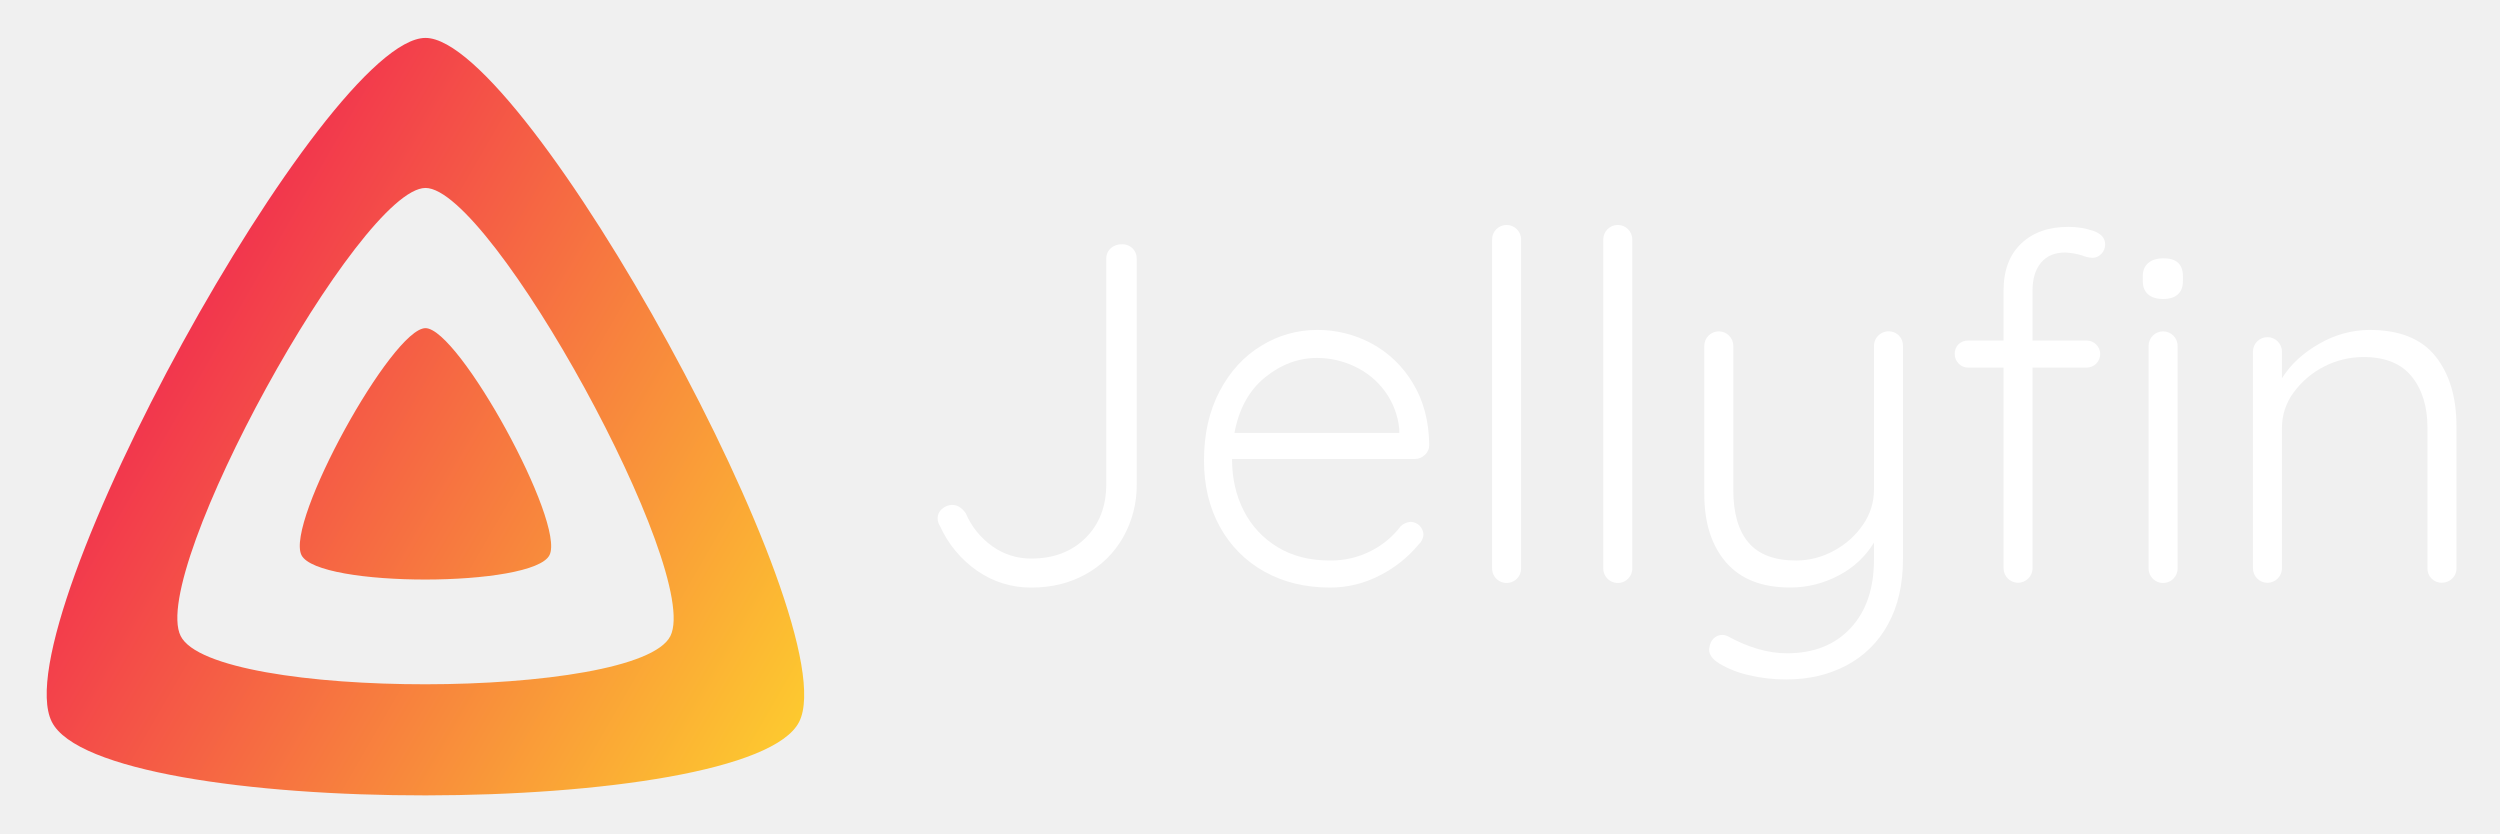
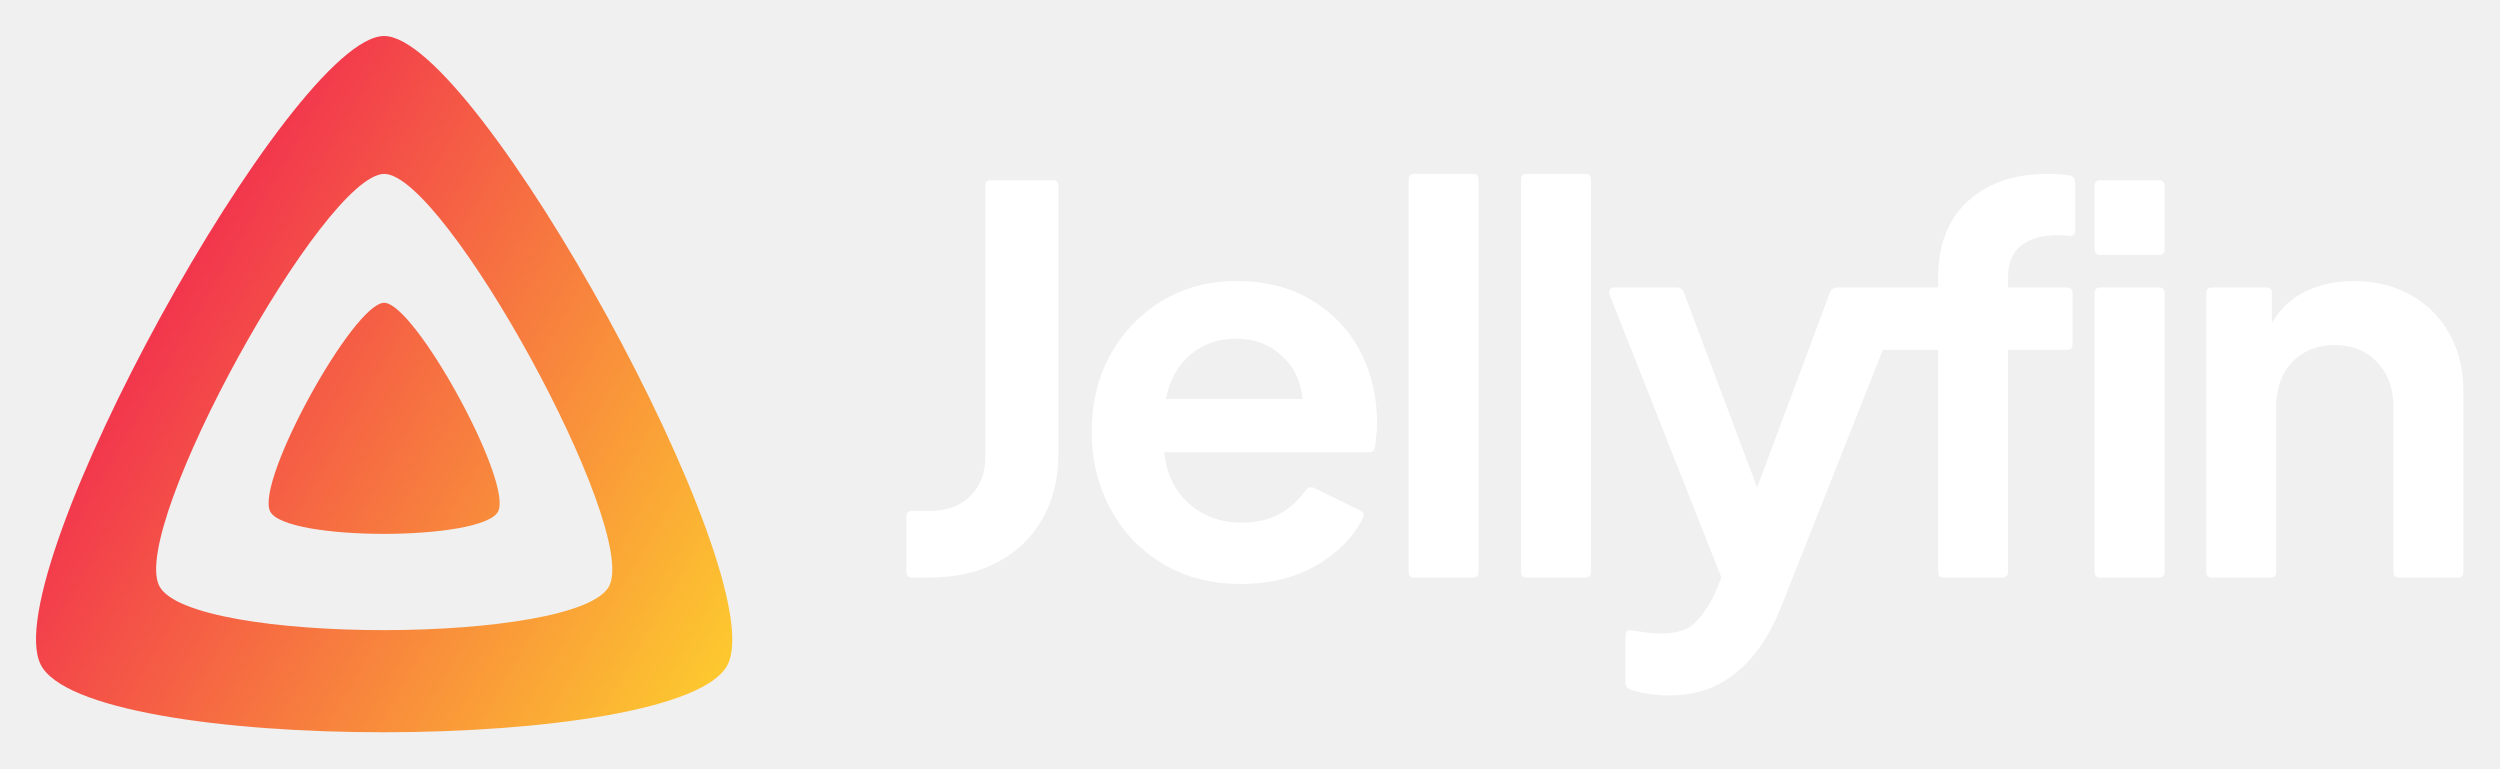
- <svg xmlns="http://www.w3.org/2000/svg" id="banner-dark" viewBox="0 0 1536 512">
+ <svg xmlns="http://www.w3.org/2000/svg" width="1666" height="512" viewBox="0 0 1666 512" fill="none">
+   <g clip-path="url(#clip0_2156_1070)">
+     <path d="M180.03 340.797C170.03 320.718 235.621 201.789 255.999 201.789C276.407 201.799 341.858 320.937 331.968 340.797C322.079 360.657 190.029 360.876 180.03 340.797Z" fill="url(#paint0_linear_2156_1070)" />
+     <path fill-rule="evenodd" clip-rule="evenodd" d="M27.105 442.857C-3.033 382.341 194.626 24 256 24C317.434 24 514.764 383.039 484.954 442.857C455.145 502.676 57.244 503.374 27.105 442.857ZM106.075 390.347C125.825 429.997 386.523 429.558 406.054 390.347C425.585 351.126 296.287 115.901 256.06 115.901C215.832 115.901 86.325 350.697 106.075 390.347Z" fill="url(#paint1_linear_2156_1070)" />
+     <path d="M1475.42 384.887C1473.61 384.887 1472.71 384.887 1472.02 384.536C1471.42 384.227 1470.92 383.734 1470.61 383.128C1470.26 382.438 1470.26 381.536 1470.26 379.732V196.71C1470.26 194.905 1470.26 194.003 1470.61 193.313C1470.92 192.707 1471.42 192.214 1472.02 191.905C1472.71 191.554 1473.61 191.554 1475.42 191.554H1508.82C1510.62 191.554 1511.53 191.554 1512.22 191.905C1512.82 192.214 1513.31 192.707 1513.62 193.313C1513.97 194.003 1513.97 194.905 1513.97 196.71V215.365C1519.19 206.125 1526.53 199.136 1536.01 194.397C1545.72 189.659 1556.62 187.289 1568.71 187.289C1582.92 187.289 1595.48 190.37 1606.37 196.53C1617.51 202.689 1626.16 211.337 1632.32 222.473C1638.48 233.372 1641.56 246.048 1641.56 260.5V379.732C1641.56 381.536 1641.56 382.438 1641.21 383.128C1640.9 383.734 1640.41 384.227 1639.8 384.536C1639.11 384.887 1638.21 384.887 1636.41 384.887H1600.16C1598.35 384.887 1597.45 384.887 1596.76 384.536C1596.15 384.227 1595.66 383.734 1595.35 383.128C1595 382.438 1595 381.536 1595 379.732V271.517C1595 258.723 1591.33 248.654 1583.99 241.309C1576.88 233.727 1567.52 229.936 1555.91 229.936C1544.3 229.936 1534.82 233.727 1527.48 241.309C1520.37 248.891 1516.82 258.96 1516.82 271.517V379.732C1516.82 381.536 1516.82 382.438 1516.47 383.128C1516.16 383.734 1515.66 384.227 1515.06 384.536C1514.37 384.887 1513.47 384.887 1511.66 384.887H1475.42Z" fill="white" />
+     <path d="M1401.05 169.88C1399.24 169.88 1398.34 169.88 1397.65 169.529C1397.05 169.22 1396.56 168.727 1396.25 168.121C1395.89 167.432 1395.89 166.53 1395.89 164.724V125.281C1395.89 123.476 1395.89 122.574 1396.25 121.884C1396.56 121.279 1397.05 120.786 1397.65 120.476C1398.34 120.125 1399.24 120.125 1401.05 120.125H1437.29C1439.1 120.125 1440 120.125 1440.69 120.476C1441.29 120.786 1441.79 121.279 1442.1 121.884C1442.45 122.574 1442.45 123.476 1442.45 125.281V164.724C1442.45 166.53 1442.45 167.432 1442.1 168.121C1441.79 168.727 1441.29 169.22 1440.69 169.529C1440 169.88 1439.1 169.88 1437.29 169.88H1401.05Z" fill="white" />
+     <path d="M1401.05 384.889C1399.24 384.889 1398.34 384.889 1397.65 384.538C1397.05 384.228 1396.56 383.735 1396.25 383.13C1395.89 382.44 1395.89 381.538 1395.89 379.733V196.711C1395.89 194.906 1395.89 194.004 1396.25 193.315C1396.56 192.709 1397.05 192.216 1397.65 191.907C1398.34 191.556 1399.24 191.556 1401.05 191.556H1437.29C1439.1 191.556 1440 191.556 1440.69 191.907C1441.29 192.216 1441.79 192.709 1442.1 193.315C1442.45 194.004 1442.45 194.906 1442.45 196.711V379.733C1442.45 381.538 1442.45 382.44 1442.1 383.13C1441.79 383.735 1441.29 384.228 1440.69 384.538C1440 384.889 1439.1 384.889 1437.29 384.889H1401.05Z" fill="white" />
+     <path d="M1293.35 384.539C1294.04 384.89 1294.94 384.89 1296.75 384.89H1333C1334.8 384.89 1335.7 384.89 1336.39 384.539C1337 384.23 1337.49 383.737 1337.8 383.131C1338.15 382.441 1338.15 381.539 1338.15 379.735V233.138H1375.99C1377.8 233.138 1378.7 233.138 1379.39 232.786C1380 232.478 1380.49 231.985 1380.8 231.378C1381.15 230.689 1381.15 229.786 1381.15 227.982V196.712C1381.15 194.908 1381.15 194.005 1380.8 193.316C1380.49 192.71 1380 192.217 1379.39 191.908C1378.7 191.557 1377.8 191.557 1375.99 191.557H1338.15V185.159C1338.15 175.446 1340.99 168.337 1346.68 163.836C1352.6 159.097 1360.66 156.728 1370.84 156.728C1372.8 156.728 1374.81 156.823 1376.9 157.011C1379.12 157.213 1380.23 157.314 1380.98 156.989C1381.68 156.69 1382.17 156.233 1382.53 155.572C1382.93 154.851 1382.93 153.804 1382.93 151.708V123.175C1382.93 121.213 1382.93 120.232 1382.53 119.378C1382.21 118.668 1381.6 117.966 1380.94 117.546C1380.15 117.042 1379.25 116.92 1377.48 116.674C1373.52 116.13 1369.3 115.858 1364.81 115.858C1342.53 115.858 1324.76 121.9 1311.49 133.983C1298.23 146.067 1291.59 163.125 1291.59 185.159V191.557H1249.74C1249.63 191.557 1249.52 191.557 1249.41 191.557H1226.08C1224.15 191.557 1223.18 191.557 1222.35 191.874C1221.61 192.154 1220.96 192.608 1220.44 193.198C1219.85 193.866 1219.52 194.773 1218.84 196.585L1170.96 324.829L1122.73 196.569C1122.06 194.762 1121.72 193.858 1121.13 193.192C1120.61 192.604 1119.96 192.151 1119.22 191.873C1118.39 191.557 1117.42 191.557 1115.5 191.557H1078.32C1075.78 191.557 1074.51 191.557 1073.7 192.091C1073 192.558 1072.5 193.285 1072.33 194.115C1072.13 195.063 1072.59 196.244 1073.52 198.607L1147.15 384.89L1142.89 395.197C1139.09 403.252 1134.71 409.768 1129.73 414.743C1125 419.718 1117.29 422.206 1106.64 422.206C1102.84 422.206 1098.81 421.851 1094.55 421.14C1092.91 420.958 1091.34 420.741 1089.85 420.489C1087.34 420.068 1086.08 419.857 1085.28 420.155C1084.52 420.434 1084 420.876 1083.6 421.573C1083.18 422.318 1083.18 423.493 1083.18 425.843V453.739C1083.18 455.307 1083.18 456.092 1083.47 456.842C1083.71 457.449 1084.19 458.132 1084.69 458.555C1085.3 459.077 1085.94 459.3 1087.21 459.747C1090.15 460.774 1093.31 461.528 1096.69 462.01C1101.66 462.958 1106.75 463.432 1111.96 463.432C1130.21 463.432 1145.37 458.22 1157.46 447.794C1169.77 437.606 1179.61 423.154 1186.95 404.437L1254.73 233.138H1291.59V379.735C1291.59 381.539 1291.59 382.441 1291.95 383.131C1292.25 383.737 1292.74 384.23 1293.35 384.539Z" fill="white" />
+     <path d="M1018.79 384.89C1016.98 384.89 1016.08 384.89 1015.39 384.539C1014.78 384.23 1014.29 383.737 1013.98 383.131C1013.63 382.441 1013.63 381.539 1013.63 379.735V121.014C1013.63 119.21 1013.63 118.307 1013.98 117.618C1014.29 117.011 1014.78 116.518 1015.39 116.21C1016.08 115.858 1016.98 115.858 1018.79 115.858H1055.03C1056.83 115.858 1057.74 115.858 1058.43 116.21C1059.03 116.518 1059.52 117.011 1059.83 117.618C1060.19 118.307 1060.19 119.21 1060.19 121.014V379.735C1060.19 381.539 1060.19 382.441 1059.83 383.131C1059.52 383.737 1059.03 384.23 1058.43 384.539C1057.74 384.89 1056.83 384.89 1055.03 384.89H1018.79Z" fill="white" />
+     <path d="M943.895 384.89C942.09 384.89 941.188 384.89 940.499 384.539C939.893 384.23 939.397 383.737 939.087 383.131C938.739 382.441 938.739 381.539 938.739 379.735V121.014C938.739 119.21 938.739 118.307 939.087 117.618C939.397 117.011 939.893 116.518 940.499 116.21C941.188 115.858 942.09 115.858 943.895 115.858H980.138C981.943 115.858 982.845 115.858 983.535 116.21C984.14 116.518 984.637 117.011 984.946 117.618C985.294 118.307 985.294 119.21 985.294 121.014V379.735C985.294 381.539 985.294 382.441 984.946 383.131C984.637 383.737 984.14 384.23 983.535 384.539C982.845 384.89 981.943 384.89 980.138 384.89H943.895Z" fill="white" />
+     <path d="M827.042 389.152C807.141 389.152 789.722 384.65 774.797 375.647C759.871 366.644 748.265 354.442 739.971 339.042C731.677 323.641 727.533 306.583 727.533 287.865C727.533 268.437 731.677 251.26 739.971 236.333C748.497 221.17 759.994 209.205 774.442 200.439C789.136 191.673 805.479 187.289 823.485 187.289C843.623 187.289 860.688 191.673 874.666 200.439C888.644 208.968 899.303 220.341 906.65 234.556C913.997 248.772 917.664 264.528 917.664 281.823C917.664 285.377 917.432 288.931 916.955 292.486C916.819 294.411 916.562 296.218 916.181 297.904C915.943 298.966 915.827 299.497 915.44 300.034C915.131 300.462 914.583 300.901 914.1 301.109C913.488 301.37 912.85 301.37 911.567 301.37H775.867C777.284 315.586 782.736 326.958 792.216 335.488C801.689 344.017 813.418 348.282 827.396 348.282C838.055 348.282 847.065 346.031 854.405 341.53C860.07 337.99 864.806 333.724 868.621 328.731C870.175 326.694 870.954 325.675 871.741 325.239C872.495 324.819 873.145 324.667 874.009 324.705C874.905 324.744 875.917 325.238 877.927 326.227L905.438 339.723C906.979 340.479 907.752 340.856 908.216 341.489C908.609 342.02 908.848 342.752 908.848 343.412C908.848 344.198 908.474 344.904 907.739 346.316C901.585 358.09 891.867 367.985 878.572 376.002C863.885 384.769 846.704 389.152 827.042 389.152ZM823.485 225.672C811.878 225.672 801.805 229.226 793.279 236.333C784.985 243.204 779.54 253.037 776.93 265.831H867.913C866.965 253.985 862.345 244.389 854.051 237.044C845.995 229.462 835.806 225.672 823.485 225.672Z" fill="white" />
+     <path d="M609.161 384.892C607.357 384.892 606.455 384.892 605.765 384.541C605.159 384.233 604.666 383.74 604.357 383.133C604.006 382.444 604.006 381.541 604.006 379.737V345.624C604.006 343.819 604.006 342.917 604.357 342.228C604.666 341.621 605.159 341.128 605.765 340.82C606.455 340.468 607.357 340.468 609.161 340.468H619.288C630.661 340.468 639.664 337.27 646.298 330.873C653.169 324.239 656.604 315.472 656.604 304.574V125.281C656.604 123.476 656.604 122.574 656.955 121.884C657.264 121.279 657.757 120.786 658.363 120.476C659.053 120.125 659.955 120.125 661.76 120.125H700.142C701.947 120.125 702.849 120.125 703.538 120.476C704.144 120.786 704.634 121.279 704.943 121.884C705.298 122.574 705.298 123.476 705.298 125.281V302.797C705.298 319.145 701.74 333.479 694.632 345.799C687.762 358.12 677.812 367.715 664.778 374.586C651.984 381.457 636.82 384.892 619.288 384.892H609.161Z" fill="white" />
+   </g>
  <defs>
-     <linearGradient id="linear-gradient" x1="110.25" y1="213.3" x2="496.14" y2="436.09" gradientUnits="userSpaceOnUse">
-       <stop offset="0" stop-color="#F2364D" />
+     <linearGradient id="paint0_linear_2156_1070" x1="105.29" y1="213.434" x2="490.009" y2="435.545" gradientUnits="userSpaceOnUse">
+       <stop stop-color="#F2364D" />
      <stop offset="1" stop-color="#FDC92F" />
    </linearGradient>
+     <linearGradient id="paint1_linear_2156_1070" x1="105.318" y1="213.425" x2="490.039" y2="435.54" gradientUnits="userSpaceOnUse">
+       <stop stop-color="#F2364D" />
+       <stop offset="1" stop-color="#FDC92F" />
+     </linearGradient>
+     <clipPath id="clip0_2156_1070">
+       <rect width="1617.56" height="464" fill="white" transform="translate(24 24)" />
+     </clipPath>
  </defs>
-   <g id="banner-dark">
-     <g id="banner-dark-icon">
-       <path id="inner-shape" d="M261.42,201.62c-20.44,0-86.24,119.29-76.2,139.43s142.48,19.92,152.4,0S281.86,201.63,261.42,201.62Z" fill="url(#linear-gradient)" />
-       <path id="outer-shape" d="M261.42,23.3C199.83,23.3,1.57,382.73,31.8,443.43s429.34,60,459.24,0S323,23.3,261.42,23.3ZM411.9,390.76c-19.59,39.33-281.08,39.77-300.9,0S221.1,115.48,261.45,115.48,431.49,351.42,411.9,390.76Z" fill="url(#linear-gradient)" />
-     </g>
-     <g id="jellyfin-light-outlines" style="isolation:isolate" transform="translate(43.8)">
-       <path d="M556.64,350.75a67,67,0,0,1-22.87-27.47,8.91,8.91,0,0,1-1.49-4.75,7.42,7.42,0,0,1,2.83-5.94,9.25,9.25,0,0,1,6.09-2.38c3.16,0,5.94,1.69,8.31,5.05a48.09,48.09,0,0,0,16.34,20.34,40.59,40.59,0,0,0,24,7.58q20.51,0,33.27-12.62t12.77-33.12V159a8.44,8.44,0,0,1,2.67-6.39,9.56,9.56,0,0,1,6.83-2.52,9,9,0,0,1,6.68,2.52,8.7,8.7,0,0,1,2.53,6.39v138.4a64.7,64.7,0,0,1-8.32,32.67,59,59,0,0,1-23,22.72Q608.62,361,589.9,361A57.21,57.21,0,0,1,556.64,350.75Z" fill="#fff" />
-       <path d="M831.66,279.47a8.77,8.77,0,0,1-6.24,2.53H713.16q0,17.82,7.27,31.92a54.91,54.91,0,0,0,20.79,22.28q13.51,8.18,31.93,8.17a54,54,0,0,0,25.54-5.94,52.7,52.7,0,0,0,18.12-15.15,10,10,0,0,1,6.24-2.67,8.14,8.14,0,0,1,7.72,7.72,8.81,8.81,0,0,1-3,6.24,74.7,74.7,0,0,1-23.91,19A65.56,65.56,0,0,1,773.45,361q-22.87,0-40.4-9.8a69.51,69.51,0,0,1-27.32-27.48q-9.79-17.66-9.8-40.83,0-24.36,9.65-42.62t25.69-27.92a65.2,65.2,0,0,1,34.16-9.65A70,70,0,0,1,798.84,211a65.78,65.78,0,0,1,25.39,24.36q9.81,16,10.1,38A8.07,8.07,0,0,1,831.66,279.47ZM733.5,231.8Q718.8,243.68,714.64,266H815.92v-2.38A46.91,46.91,0,0,0,807,240.27a48.47,48.47,0,0,0-18.56-15.15,54,54,0,0,0-23-5.2Q748.2,219.92,733.5,231.8Z" fill="#fff" />
-       <path d="M888.24,355.5a8.92,8.92,0,0,1-15.3-6.38v-202a8.91,8.91,0,1,1,17.82,0v202A8.65,8.65,0,0,1,888.24,355.5Z" fill="#fff" />
-       <path d="M956.55,355.5a8.92,8.92,0,0,1-15.3-6.38v-202a8.91,8.91,0,1,1,17.82,0v202A8.65,8.65,0,0,1,956.55,355.5Z" fill="#fff" />
-       <path d="M1122.86,206.11a8.7,8.7,0,0,1,2.53,6.39v131q0,23.44-9.21,40.09a61.58,61.58,0,0,1-25.54,25.25q-16.34,8.61-36.83,8.61a96.73,96.73,0,0,1-23.31-2.68,61.72,61.72,0,0,1-18-7.12q-6.24-3.87-6.24-8.62a17.94,17.94,0,0,1,.6-3,8.06,8.06,0,0,1,3-4.45,7.49,7.49,0,0,1,4.45-1.49,7.91,7.91,0,0,1,3.56.89q19,10.39,36.24,10.4,24.65,0,39.06-15.44t14.4-42.18V333.38a54.37,54.37,0,0,1-21.38,20,62.55,62.55,0,0,1-30.3,7.58q-25.83,0-39.2-15.45t-13.37-41.87V212.5a8.91,8.91,0,1,1,17.82,0V301q0,21.39,9.36,32.38t29.25,11a48,48,0,0,0,23.32-6.09,49.88,49.88,0,0,0,17.82-16,37.44,37.44,0,0,0,6.68-21.24V212.5a9,9,0,0,1,15.29-6.39Z" fill="#fff" />
-       <path d="M1210.18,161.41q-5.21,6.24-5.2,17.23v30.59h33.27a8.19,8.19,0,0,1,5.79,2.38,8.26,8.26,0,0,1,0,11.88,8.22,8.22,0,0,1-5.79,2.37H1205V349.12a8.91,8.91,0,1,1-17.82,0V225.86h-21.68a7.83,7.83,0,0,1-5.94-2.52,8.21,8.21,0,0,1-2.37-5.79,8,8,0,0,1,2.37-6.09,8.33,8.33,0,0,1,5.94-2.23h21.68V178.64q0-18.7,10.84-29t29-10.24a46.1,46.1,0,0,1,15.45,2.52q7.13,2.53,7.12,8.17a8.07,8.07,0,0,1-2.37,5.94,7.37,7.37,0,0,1-5.35,2.37,18.81,18.81,0,0,1-6.53-1.48,42,42,0,0,0-10.4-1.78Q1215.37,155.18,1210.18,161.41ZM1276,180.87c-2.19-1.88-3.27-4.61-3.27-8.17v-3q0-5.34,3.41-8.17t9.36-2.82q11.88,0,11.88,11v3c0,3.56-1,6.29-3.12,8.17s-5.1,2.82-9.06,2.82S1278.14,182.75,1276,180.87Zm15.59,174.63a8.92,8.92,0,0,1-15.3-6.38V212.5a8.91,8.91,0,1,1,17.82,0V349.12A8.65,8.65,0,0,1,1291.56,355.5Z" fill="#fff" />
-       <path d="M1452.53,218.88q12.92,16.2,12.92,42.92v87.32a8.4,8.4,0,0,1-2.67,6.38,8.8,8.8,0,0,1-6.24,2.53,8.64,8.64,0,0,1-8.91-8.91V262.69q0-19.31-9.65-31.33t-29.85-12a53.28,53.28,0,0,0-42.77,21.83,36.24,36.24,0,0,0-7.13,21.53v86.43a8.91,8.91,0,1,1-17.82,0V216.06a8.91,8.91,0,1,1,17.82,0V232.4q8-12.77,23-21.24A61.84,61.84,0,0,1,1412,202.7Q1439.61,202.7,1452.53,218.88Z" fill="#fff" />
-     </g>
-   </g>
</svg>
